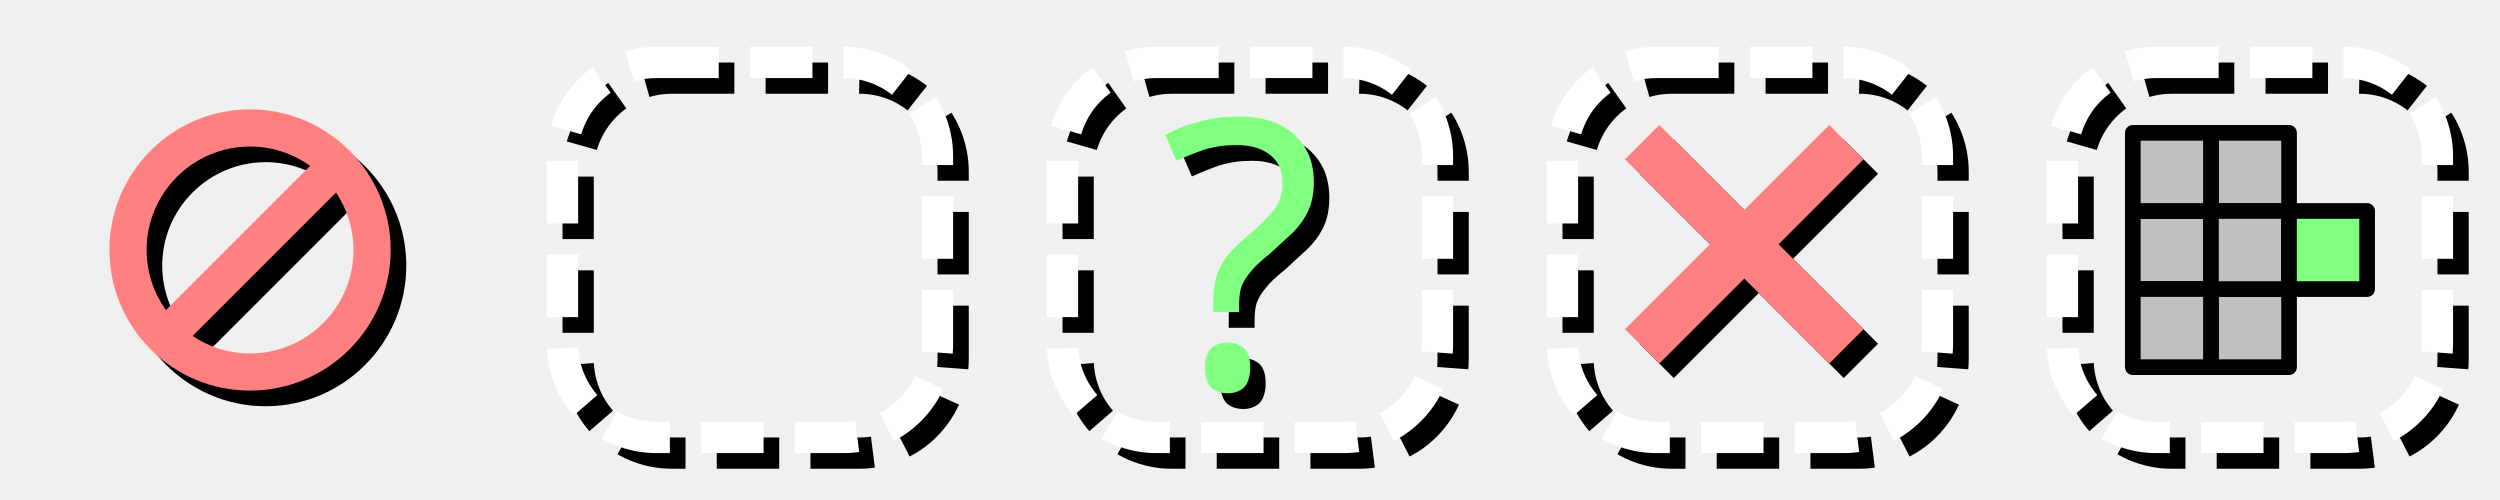
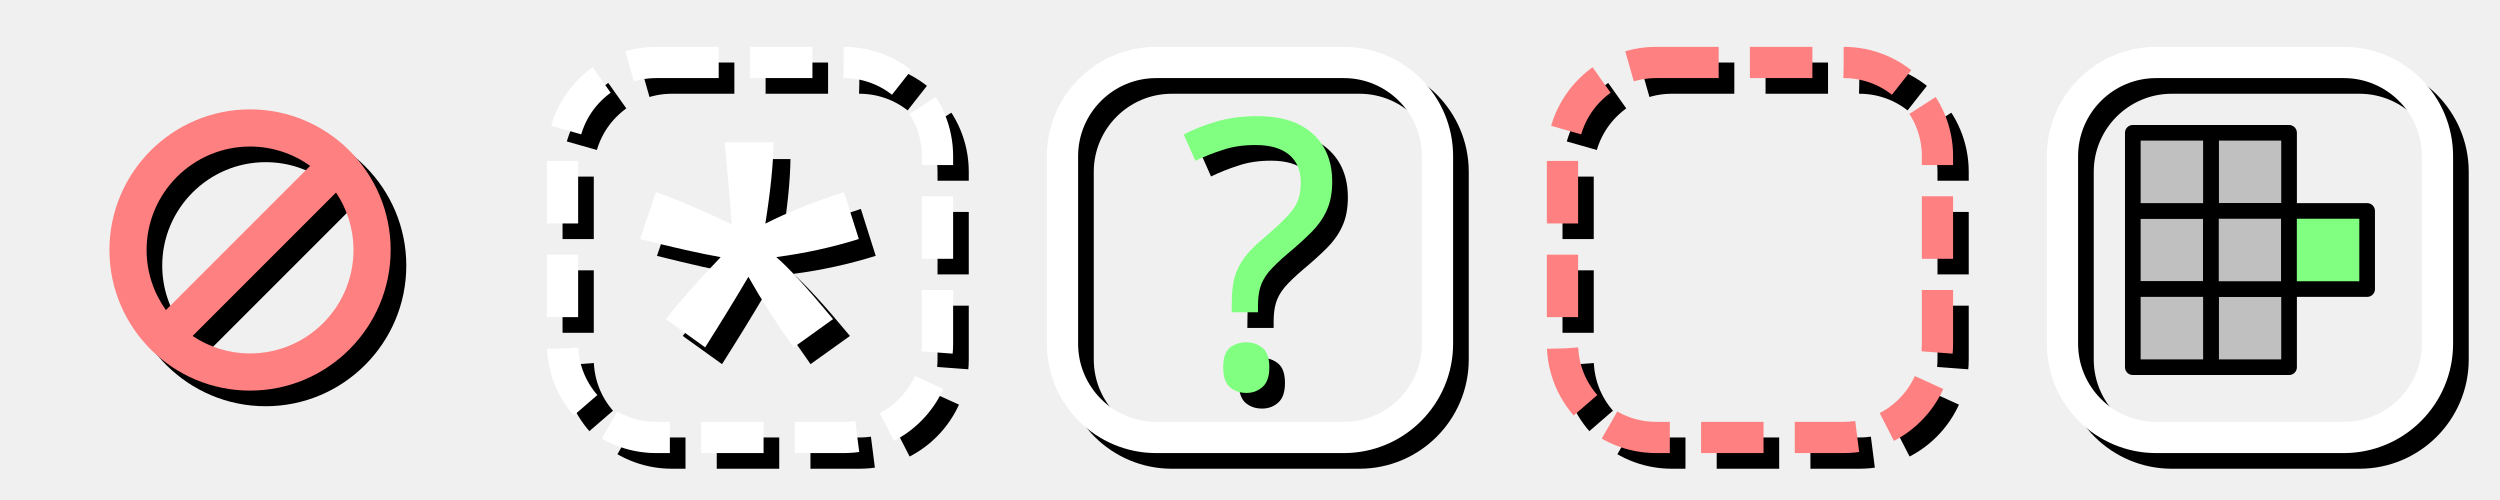
<svg xmlns="http://www.w3.org/2000/svg" width="160" height="32" viewBox="0 0 42.333 8.467" version="1.1" id="svg5">
  <defs id="defs2" />
  <g id="layer1">
    <g id="g17567" transform="translate(8.466667)">
      <rect style="fill:none;stroke:#000000;stroke-width:0.529;stroke-linejoin:round;stroke-miterlimit:4;stroke-dasharray:1.058, 0.529;stroke-dashoffset:0;stroke-opacity:1" id="rect846-3-6" width="6.35" height="6.35" x="1.323" y="1.323" ry="1.587" rx="1.587" />
      <rect style="fill:none;stroke:#ffffff;stroke-width:0.529;stroke-linejoin:round;stroke-miterlimit:4;stroke-dasharray:1.058, 0.529;stroke-dashoffset:0;stroke-opacity:1" id="rect846-3" width="6.35" height="6.35" x="1.058" y="1.058" ry="1.587" rx="1.587" />
    </g>
    <g id="g1935" transform="translate(8.466667)">
      <g id="g17567-6" transform="translate(8.466667)">
-         <rect style="fill:none;stroke:#000000;stroke-width:0.529;stroke-linejoin:round;stroke-miterlimit:4;stroke-dasharray:1.058, 0.529;stroke-dashoffset:0;stroke-opacity:1" id="rect846-3-6-2" width="6.35" height="6.35" x="1.323" y="1.323" ry="1.587" rx="1.587" />
-         <rect style="fill:none;stroke:#ffffff;stroke-width:0.529;stroke-linejoin:round;stroke-miterlimit:4;stroke-dasharray:1.058, 0.529;stroke-dashoffset:0;stroke-opacity:1" id="rect846-3-9" width="6.35" height="6.35" x="1.058" y="1.058" ry="1.587" rx="1.587" />
+         <rect style="fill:none;stroke:#000000;stroke-width:0.529;stroke-linejoin:round;stroke-miterlimit:4;stroke-dasharray:none;stroke-dashoffset:0;stroke-opacity:1" id="rect846-3-6-2" width="6.35" height="6.35" x="1.323" y="1.323" ry="1.587" rx="1.587" />
+         <rect style="fill:none;stroke:#ffffff;stroke-width:0.529;stroke-linejoin:round;stroke-miterlimit:4;stroke-dasharray:none;stroke-dashoffset:0;stroke-opacity:1" id="rect846-3-9" width="6.35" height="6.35" x="1.058" y="1.058" ry="1.587" rx="1.587" />
      </g>
-       <text xml:space="preserve" style="font-style:normal;font-weight:normal;font-size:6.35px;line-height:1.25;font-family:sans-serif;fill:#000000;fill-opacity:1;stroke:none;stroke-width:0.265" x="11.45" y="6.83" id="text6958">
-         <tspan id="tspan6956" style="font-size:6.35px;stroke-width:0.265" x="11.45" y="6.83">?</tspan>
-       </text>
-       <text xml:space="preserve" style="font-style:normal;font-weight:normal;font-size:6.35px;line-height:1.25;font-family:sans-serif;fill:#80ff80;fill-opacity:1;stroke:none;stroke-width:0.265" x="11.186" y="6.565" id="text6958-3">
-         <tspan id="tspan6956-5" style="font-size:6.35px;fill:#80ff80;fill-opacity:1;stroke-width:0.265" x="11.186" y="6.565">?</tspan>
-       </text>
+       <g aria-label="?" id="text6958" style="font-size:6.35px;line-height:1.25;stroke-width:0.265">
+         <path d="m 12.657,5.382 q 0,-0.241 0.044,-0.413 0.051,-0.178 0.165,-0.337 0.121,-0.159 0.324,-0.33 0.248,-0.21 0.381,-0.349 0.14,-0.14 0.197,-0.273 0.057,-0.133 0.057,-0.324 0,-0.305 -0.197,-0.47 -0.197,-0.165 -0.572,-0.165 -0.311,0 -0.552,0.083 -0.241,0.076 -0.464,0.184 l -0.197,-0.445 q 0.254,-0.133 0.559,-0.222 0.311,-0.089 0.692,-0.089 0.603,0 0.933,0.298 0.33,0.298 0.33,0.813 0,0.286 -0.095,0.489 -0.089,0.197 -0.26,0.368 -0.165,0.165 -0.394,0.356 -0.21,0.178 -0.324,0.311 -0.108,0.133 -0.146,0.267 -0.038,0.127 -0.038,0.311 v 0.108 h -0.445 z m -0.146,1.105 q 0,-0.235 0.108,-0.33 0.114,-0.095 0.286,-0.095 0.159,0 0.273,0.095 0.114,0.095 0.114,0.33 0,0.229 -0.114,0.33 -0.114,0.102 -0.273,0.102 -0.171,0 -0.286,-0.102 -0.108,-0.102 -0.108,-0.33 z" id="path1079" />
+       </g>
+       <g aria-label="?" id="text6958-3" style="font-size:6.35px;line-height:1.25;fill:#80ff80;stroke-width:0.265">
+         <path d="m 12.392,5.117 q 0,-0.241 0.044,-0.413 0.051,-0.178 0.165,-0.337 0.121,-0.159 0.324,-0.33 0.248,-0.21 0.381,-0.349 0.14,-0.14 0.197,-0.273 0.057,-0.133 0.057,-0.324 0,-0.305 -0.197,-0.47 -0.197,-0.165 -0.572,-0.165 -0.311,0 -0.552,0.083 -0.241,0.076 -0.464,0.184 l -0.197,-0.445 q 0.254,-0.133 0.559,-0.222 0.311,-0.089 0.692,-0.089 0.603,0 0.933,0.298 0.33,0.298 0.33,0.813 0,0.286 -0.095,0.489 -0.089,0.197 -0.26,0.368 -0.165,0.165 -0.394,0.356 -0.21,0.178 -0.324,0.311 -0.108,0.133 -0.146,0.267 -0.038,0.127 -0.038,0.311 v 0.108 h -0.445 z m -0.146,1.105 q 0,-0.235 0.108,-0.33 0.114,-0.095 0.286,-0.095 0.159,0 0.273,0.095 0.114,0.095 0.114,0.33 0,0.229 -0.114,0.33 -0.114,0.102 -0.273,0.102 -0.171,0 -0.286,-0.102 -0.108,-0.102 -0.108,-0.33 z" id="path1082" />
+       </g>
    </g>
    <g id="g1958" transform="translate(25.4,-8.466667)">
      <g id="g17567-1" transform="translate(0,8.466667)">
        <rect style="fill:none;stroke:#000000;stroke-width:0.529;stroke-linejoin:round;stroke-miterlimit:4;stroke-dasharray:1.058, 0.529;stroke-dashoffset:0;stroke-opacity:1" id="rect846-3-6-27" width="6.35" height="6.35" x="1.323" y="1.323" ry="1.587" rx="1.587" />
-         <rect style="fill:none;stroke:#ffffff;stroke-width:0.529;stroke-linejoin:round;stroke-miterlimit:4;stroke-dasharray:1.058, 0.529;stroke-dashoffset:0;stroke-opacity:1" id="rect846-3-0" width="6.35" height="6.35" x="1.058" y="1.058" ry="1.587" rx="1.587" />
-       </g>
-       <g id="g7" transform="matrix(0.02430162,0,0,0.02430162,2.034337,6.403522)" style="stroke-width:10.887">
-         <g id="g5" style="stroke-width:10.887">
-           <path d="M 179.719,324.422 155.812,348.328 96.609,289.125 37.406,348.328 13.5,324.422 72.703,265.219 13.5,206.016 l 23.906,-23.906 59.203,59.203 59.203,-59.203 23.906,23.906 -59.203,59.203 z" stroke="none" id="path3" style="stroke-width:98.153" />
-         </g>
-       </g>
-       <g id="g7-3" transform="matrix(0.02430162,0,0,0.02430162,1.788595,6.15778)" style="fill:#ff8080;fill-opacity:1;stroke:none;stroke-width:10.887">
-         <g id="g5-2" style="fill:#ff8080;fill-opacity:1;stroke:none;stroke-width:10.887">
-           <path d="M 179.719,324.422 155.812,348.328 96.609,289.125 37.406,348.328 13.5,324.422 72.703,265.219 13.5,206.016 l 23.906,-23.906 59.203,59.203 59.203,-59.203 23.906,23.906 -59.203,59.203 z" stroke="none" id="path3-0" style="fill:#ff8080;fill-opacity:1;stroke:none;stroke-width:98.153" />
-         </g>
+         <rect style="fill:none;stroke:#ff8080;stroke-width:0.529;stroke-linejoin:round;stroke-miterlimit:4;stroke-dasharray:1.058, 0.529;stroke-dashoffset:0;stroke-opacity:1" id="rect846-3-0" width="6.35" height="6.35" x="1.058" y="1.058" ry="1.587" rx="1.587" />
      </g>
    </g>
-     <g id="g1947" transform="translate(25.4,-8.466667)">
-       <g id="g17567-9" transform="translate(8.466667,8.466667)">
-         <rect style="fill:none;stroke:#000000;stroke-width:0.529;stroke-linejoin:round;stroke-miterlimit:4;stroke-dasharray:1.058, 0.529;stroke-dashoffset:0;stroke-opacity:1" id="rect846-3-6-3" width="6.35" height="6.35" x="1.323" y="1.323" ry="1.587" rx="1.587" />
-         <rect style="fill:none;stroke:#ffffff;stroke-width:0.529;stroke-linejoin:round;stroke-miterlimit:4;stroke-dasharray:1.058, 0.529;stroke-dashoffset:0;stroke-opacity:1" id="rect846-3-60" width="6.35" height="6.35" x="1.058" y="1.058" ry="1.587" rx="1.587" />
-       </g>
-       <rect style="fill:#c0c0c0;fill-opacity:1;stroke:#000000;stroke-width:0.265;stroke-linejoin:round;stroke-miterlimit:4;stroke-dasharray:none;stroke-dashoffset:0;stroke-opacity:1" id="rect57051" width="1.323" height="1.323" x="12.039" y="10.716" />
-       <rect style="fill:#c0c0c0;fill-opacity:1;stroke:#000000;stroke-width:0.265;stroke-linejoin:round;stroke-miterlimit:4;stroke-dasharray:none;stroke-dashoffset:0;stroke-opacity:1" id="rect57051-6" width="1.323" height="1.323" x="10.716" y="12.039" />
-       <rect style="fill:#c0c0c0;fill-opacity:1;stroke:#000000;stroke-width:0.265;stroke-linejoin:round;stroke-miterlimit:4;stroke-dasharray:none;stroke-dashoffset:0;stroke-opacity:1" id="rect57051-1" width="1.323" height="1.323" x="12.039" y="13.361" />
-       <rect style="fill:#c0c0c0;fill-opacity:1;stroke:#000000;stroke-width:0.265;stroke-linejoin:round;stroke-miterlimit:4;stroke-dasharray:none;stroke-dashoffset:0;stroke-opacity:1" id="rect57051-5" width="1.323" height="1.323" x="12.039" y="12.039" />
-       <rect style="fill:#c0c0c0;fill-opacity:1;stroke:#000000;stroke-width:0.265;stroke-linejoin:round;stroke-miterlimit:4;stroke-dasharray:none;stroke-dashoffset:0;stroke-opacity:1" id="rect57051-7" width="1.323" height="1.323" x="10.716" y="13.361" />
-       <rect style="fill:#c0c0c0;fill-opacity:1;stroke:#000000;stroke-width:0.265;stroke-linejoin:round;stroke-miterlimit:4;stroke-dasharray:none;stroke-dashoffset:0;stroke-opacity:1" id="rect57051-7-6" width="1.323" height="1.323" x="10.716" y="10.716" />
-       <rect style="fill:#80ff80;fill-opacity:1;stroke:#000000;stroke-width:0.265;stroke-linejoin:round;stroke-miterlimit:4;stroke-dasharray:none;stroke-dashoffset:0;stroke-opacity:1" id="rect57051-65" width="1.323" height="1.323" x="13.361" y="12.039" />
+     <g aria-label="*" transform="scale(1.00335,0.9966609)" id="text3979" style="font-size:11.416px;line-height:1.25;font-family:OpenSymbol;-inkscape-font-specification:OpenSymbol;stroke-width:0.265">
+       <path d="m 11.087,4.348 0.268,-0.797 q 0.485,0.167 1.277,0.546 -0.022,-0.39 -0.117,-1.394 h 0.825 q -0.006,0.541 -0.139,1.382 0.557,-0.284 1.327,-0.535 l 0.251,0.797 q -0.674,0.212 -1.394,0.307 0.301,0.256 0.959,1.054 L 13.679,6.187 Q 13.239,5.569 12.916,4.989 12.592,5.541 12.185,6.187 L 11.522,5.708 Q 11.868,5.262 12.447,4.654 11.946,4.565 11.087,4.348 Z" id="path5529" />
    </g>
+     <rect style="fill:none;stroke:#000000;stroke-width:0.529;stroke-linejoin:round;stroke-miterlimit:4;stroke-dasharray:none;stroke-dashoffset:0;stroke-opacity:1" id="rect846-3-6-3" width="6.35" height="6.35" x="35.19" y="1.323" ry="1.587" rx="1.587" />
+     <rect style="fill:none;stroke:#ffffff;stroke-width:0.529;stroke-linejoin:round;stroke-miterlimit:4;stroke-dasharray:none;stroke-dashoffset:0;stroke-opacity:1" id="rect846-3-60" width="6.35" height="6.35" x="34.925" y="1.058" ry="1.587" rx="1.587" />
+     <g aria-label="*" transform="scale(1.00335,0.9966609)" id="text3926-0" style="font-size:11.416px;line-height:1.25;font-family:OpenSymbol;-inkscape-font-specification:OpenSymbol;fill:#ffffff;stroke-width:0.265">
+       <path d="m 10.802,4.062 0.268,-0.797 q 0.485,0.167 1.277,0.546 -0.022,-0.39 -0.117,-1.394 h 0.825 q -0.006,0.541 -0.139,1.382 0.557,-0.284 1.327,-0.535 l 0.251,0.797 q -0.674,0.212 -1.394,0.307 0.301,0.256 0.959,1.054 L 13.394,5.902 Q 12.954,5.283 12.63,4.703 12.307,5.255 11.9,5.902 L 11.237,5.422 Q 11.582,4.977 12.162,4.369 11.66,4.28 10.802,4.062 Z" id="path5532" />
+     </g>
+     <rect style="fill:#c0c0c0;fill-opacity:1;stroke:#000000;stroke-width:0.265;stroke-linejoin:round;stroke-miterlimit:4;stroke-dasharray:none;stroke-dashoffset:0;stroke-opacity:1" id="rect57051" width="1.323" height="1.323" x="37.439" y="2.249" />
+     <rect style="fill:#c0c0c0;fill-opacity:1;stroke:#000000;stroke-width:0.265;stroke-linejoin:round;stroke-miterlimit:4;stroke-dasharray:none;stroke-dashoffset:0;stroke-opacity:1" id="rect57051-6" width="1.323" height="1.323" x="36.116" y="3.572" />
+     <rect style="fill:#c0c0c0;fill-opacity:1;stroke:#000000;stroke-width:0.265;stroke-linejoin:round;stroke-miterlimit:4;stroke-dasharray:none;stroke-dashoffset:0;stroke-opacity:1" id="rect57051-1" width="1.323" height="1.323" x="37.439" y="4.895" />
+     <rect style="fill:#c0c0c0;fill-opacity:1;stroke:#000000;stroke-width:0.265;stroke-linejoin:round;stroke-miterlimit:4;stroke-dasharray:none;stroke-dashoffset:0;stroke-opacity:1" id="rect57051-5" width="1.323" height="1.323" x="37.439" y="3.572" />
+     <rect style="fill:#c0c0c0;fill-opacity:1;stroke:#000000;stroke-width:0.265;stroke-linejoin:round;stroke-miterlimit:4;stroke-dasharray:none;stroke-dashoffset:0;stroke-opacity:1" id="rect57051-7" width="1.323" height="1.323" x="36.116" y="4.895" />
+     <rect style="fill:#c0c0c0;fill-opacity:1;stroke:#000000;stroke-width:0.265;stroke-linejoin:round;stroke-miterlimit:4;stroke-dasharray:none;stroke-dashoffset:0;stroke-opacity:1" id="rect57051-7-6" width="1.323" height="1.323" x="36.116" y="2.249" />
+     <rect style="fill:#80ff80;fill-opacity:1;stroke:#000000;stroke-width:0.265;stroke-linejoin:round;stroke-miterlimit:4;stroke-dasharray:none;stroke-dashoffset:0;stroke-opacity:1" id="rect57051-65" width="1.323" height="1.323" x="38.761" y="3.572" />
    <g id="g1308" transform="matrix(0.8518519,0,0,0.851852,-13.77793,0.6467591)" style="stroke-width:1.174">
      <g id="g1996">
        <g id="g907" transform="matrix(0.01356576,0,0,0.01356579,18.65888,1.725543)" style="fill:#000000;fill-opacity:0.999;stroke:none;stroke-width:22.932;stroke-miterlimit:4;stroke-dasharray:none">
          <g id="g853" style="fill:#000000;fill-opacity:0.999;stroke:none;stroke-width:22.932;stroke-miterlimit:4;stroke-dasharray:none">
            <path d="M 206.061,0 C 92.441,0 0,92.436 0,206.062 c 0,113.628 92.441,206.06 206.061,206.06 113.616,0 206.062,-92.432 206.062,-206.061 C 412.123,92.436 319.677,0 206.061,0 Z M 54.474,206.062 c 0,-83.587 68,-151.588 151.587,-151.588 32.816,0 63.21,10.513 88.047,28.307 L 82.78,294.108 C 64.992,269.271 54.474,238.878 54.474,206.062 Z m 151.587,151.587 c -31.129,0 -60.083,-9.446 -84.187,-25.594 L 332.055,121.873 c 16.147,24.096 25.593,53.064 25.593,84.188 0,83.59 -67.997,151.588 -151.587,151.588 z" id="path851" style="fill:#000000;fill-opacity:0.999;stroke:none;stroke-width:22.932;stroke-miterlimit:4;stroke-dasharray:none" />
          </g>
-           <g id="g855" style="fill:#000000;fill-opacity:0.999;stroke:none;stroke-width:22.932;stroke-miterlimit:4;stroke-dasharray:none">
- </g>
-           <g id="g857" style="fill:#000000;fill-opacity:0.999;stroke:none;stroke-width:22.932;stroke-miterlimit:4;stroke-dasharray:none">
- </g>
-           <g id="g859" style="fill:#000000;fill-opacity:0.999;stroke:none;stroke-width:22.932;stroke-miterlimit:4;stroke-dasharray:none">
- </g>
-           <g id="g861" style="fill:#000000;fill-opacity:0.999;stroke:none;stroke-width:22.932;stroke-miterlimit:4;stroke-dasharray:none">
- </g>
-           <g id="g863" style="fill:#000000;fill-opacity:0.999;stroke:none;stroke-width:22.932;stroke-miterlimit:4;stroke-dasharray:none">
- </g>
-           <g id="g865" style="fill:#000000;fill-opacity:0.999;stroke:none;stroke-width:22.932;stroke-miterlimit:4;stroke-dasharray:none">
- </g>
-           <g id="g867" style="fill:#000000;fill-opacity:0.999;stroke:none;stroke-width:22.932;stroke-miterlimit:4;stroke-dasharray:none">
- </g>
-           <g id="g869" style="fill:#000000;fill-opacity:0.999;stroke:none;stroke-width:22.932;stroke-miterlimit:4;stroke-dasharray:none">
- </g>
-           <g id="g871" style="fill:#000000;fill-opacity:0.999;stroke:none;stroke-width:22.932;stroke-miterlimit:4;stroke-dasharray:none">
- </g>
-           <g id="g873" style="fill:#000000;fill-opacity:0.999;stroke:none;stroke-width:22.932;stroke-miterlimit:4;stroke-dasharray:none">
- </g>
-           <g id="g875" style="fill:#000000;fill-opacity:0.999;stroke:none;stroke-width:22.932;stroke-miterlimit:4;stroke-dasharray:none">
- </g>
-           <g id="g877" style="fill:#000000;fill-opacity:0.999;stroke:none;stroke-width:22.932;stroke-miterlimit:4;stroke-dasharray:none">
- </g>
-           <g id="g879" style="fill:#000000;fill-opacity:0.999;stroke:none;stroke-width:22.932;stroke-miterlimit:4;stroke-dasharray:none">
- </g>
-           <g id="g881" style="fill:#000000;fill-opacity:0.999;stroke:none;stroke-width:22.932;stroke-miterlimit:4;stroke-dasharray:none">
- </g>
-           <g id="g883" style="fill:#000000;fill-opacity:0.999;stroke:none;stroke-width:22.932;stroke-miterlimit:4;stroke-dasharray:none">
- </g>
+           <g id="g855" style="fill:#000000;fill-opacity:0.999;stroke:none;stroke-width:22.932;stroke-miterlimit:4;stroke-dasharray:none" />
+           <g id="g857" style="fill:#000000;fill-opacity:0.999;stroke:none;stroke-width:22.932;stroke-miterlimit:4;stroke-dasharray:none" />
+           <g id="g859" style="fill:#000000;fill-opacity:0.999;stroke:none;stroke-width:22.932;stroke-miterlimit:4;stroke-dasharray:none" />
+           <g id="g861" style="fill:#000000;fill-opacity:0.999;stroke:none;stroke-width:22.932;stroke-miterlimit:4;stroke-dasharray:none" />
+           <g id="g863" style="fill:#000000;fill-opacity:0.999;stroke:none;stroke-width:22.932;stroke-miterlimit:4;stroke-dasharray:none" />
+           <g id="g865" style="fill:#000000;fill-opacity:0.999;stroke:none;stroke-width:22.932;stroke-miterlimit:4;stroke-dasharray:none" />
+           <g id="g867" style="fill:#000000;fill-opacity:0.999;stroke:none;stroke-width:22.932;stroke-miterlimit:4;stroke-dasharray:none" />
+           <g id="g869" style="fill:#000000;fill-opacity:0.999;stroke:none;stroke-width:22.932;stroke-miterlimit:4;stroke-dasharray:none" />
+           <g id="g871" style="fill:#000000;fill-opacity:0.999;stroke:none;stroke-width:22.932;stroke-miterlimit:4;stroke-dasharray:none" />
+           <g id="g873" style="fill:#000000;fill-opacity:0.999;stroke:none;stroke-width:22.932;stroke-miterlimit:4;stroke-dasharray:none" />
+           <g id="g875" style="fill:#000000;fill-opacity:0.999;stroke:none;stroke-width:22.932;stroke-miterlimit:4;stroke-dasharray:none" />
+           <g id="g877" style="fill:#000000;fill-opacity:0.999;stroke:none;stroke-width:22.932;stroke-miterlimit:4;stroke-dasharray:none" />
+           <g id="g879" style="fill:#000000;fill-opacity:0.999;stroke:none;stroke-width:22.932;stroke-miterlimit:4;stroke-dasharray:none" />
+           <g id="g881" style="fill:#000000;fill-opacity:0.999;stroke:none;stroke-width:22.932;stroke-miterlimit:4;stroke-dasharray:none" />
+           <g id="g883" style="fill:#000000;fill-opacity:0.999;stroke:none;stroke-width:22.932;stroke-miterlimit:4;stroke-dasharray:none" />
        </g>
        <g id="g907-3" transform="matrix(0.01658037,0,0,0.01658041,17.72708,0.79375)" style="fill:#ff8080;fill-opacity:1;stroke:none;stroke-width:18.762;stroke-miterlimit:4;stroke-dasharray:none">
          <g id="g853-6" style="fill:#ff8080;fill-opacity:1;stroke:none;stroke-width:18.762;stroke-miterlimit:4;stroke-dasharray:none">
            <path d="m 206.061,37.466 c -92.962,0 -168.595,75.629 -168.595,168.596 0,92.968 75.634,168.595 168.595,168.595 92.959,0 168.596,-75.626 168.596,-168.595 0,-92.966 -75.638,-168.595 -168.596,-168.595 z M 82.035,206.062 c 0,-68.389 55.636,-124.027 124.026,-124.027 26.849,0 51.717,8.602 72.038,23.16 L 105.195,278.099 C 90.641,257.778 82.035,232.911 82.035,206.062 Z m 124.026,124.026 c -25.469,0 -49.159,-7.729 -68.88,-20.941 L 309.147,137.18 c 13.211,19.715 20.94,43.416 20.94,68.881 0,68.392 -55.634,124.027 -124.026,124.027 z" id="path851-7" style="fill:#ff8080;fill-opacity:1;stroke:none;stroke-width:18.762;stroke-miterlimit:4;stroke-dasharray:none" />
          </g>
          <g id="g855-5" style="fill:#ff8080;fill-opacity:1;stroke:none;stroke-width:18.762;stroke-miterlimit:4;stroke-dasharray:none" />
          <g id="g857-3" style="fill:#ff8080;fill-opacity:1;stroke:none;stroke-width:18.762;stroke-miterlimit:4;stroke-dasharray:none" />
          <g id="g859-5" style="fill:#ff8080;fill-opacity:1;stroke:none;stroke-width:18.762;stroke-miterlimit:4;stroke-dasharray:none" />
          <g id="g861-6" style="fill:#ff8080;fill-opacity:1;stroke:none;stroke-width:18.762;stroke-miterlimit:4;stroke-dasharray:none" />
          <g id="g863-2" style="fill:#ff8080;fill-opacity:1;stroke:none;stroke-width:18.762;stroke-miterlimit:4;stroke-dasharray:none" />
          <g id="g865-9" style="fill:#ff8080;fill-opacity:1;stroke:none;stroke-width:18.762;stroke-miterlimit:4;stroke-dasharray:none" />
          <g id="g867-1" style="fill:#ff8080;fill-opacity:1;stroke:none;stroke-width:18.762;stroke-miterlimit:4;stroke-dasharray:none" />
          <g id="g869-2" style="fill:#ff8080;fill-opacity:1;stroke:none;stroke-width:18.762;stroke-miterlimit:4;stroke-dasharray:none" />
          <g id="g871-7" style="fill:#ff8080;fill-opacity:1;stroke:none;stroke-width:18.762;stroke-miterlimit:4;stroke-dasharray:none" />
          <g id="g873-0" style="fill:#ff8080;fill-opacity:1;stroke:none;stroke-width:18.762;stroke-miterlimit:4;stroke-dasharray:none" />
          <g id="g875-9" style="fill:#ff8080;fill-opacity:1;stroke:none;stroke-width:18.762;stroke-miterlimit:4;stroke-dasharray:none" />
          <g id="g877-3" style="fill:#ff8080;fill-opacity:1;stroke:none;stroke-width:18.762;stroke-miterlimit:4;stroke-dasharray:none" />
          <g id="g879-6" style="fill:#ff8080;fill-opacity:1;stroke:none;stroke-width:18.762;stroke-miterlimit:4;stroke-dasharray:none" />
          <g id="g881-0" style="fill:#ff8080;fill-opacity:1;stroke:none;stroke-width:18.762;stroke-miterlimit:4;stroke-dasharray:none" />
          <g id="g883-6" style="fill:#ff8080;fill-opacity:1;stroke:none;stroke-width:18.762;stroke-miterlimit:4;stroke-dasharray:none" />
        </g>
      </g>
    </g>
  </g>
</svg>
